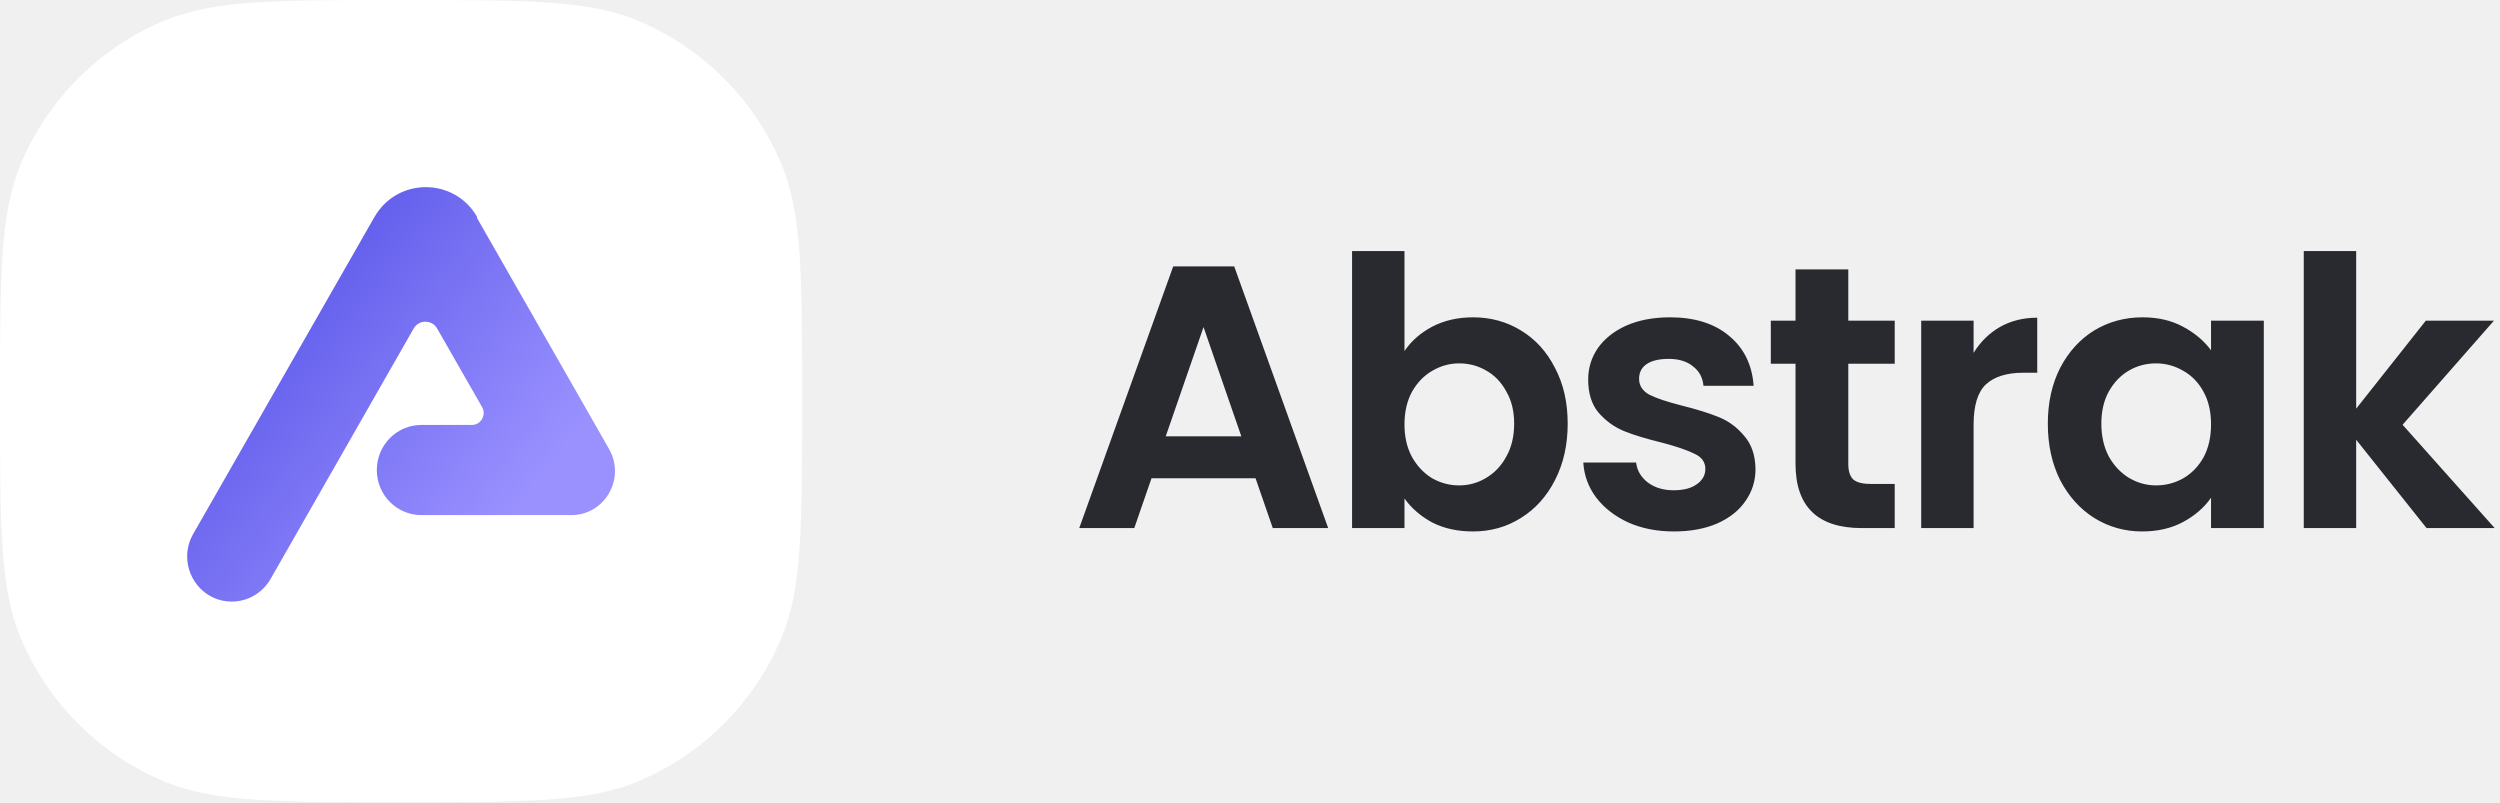
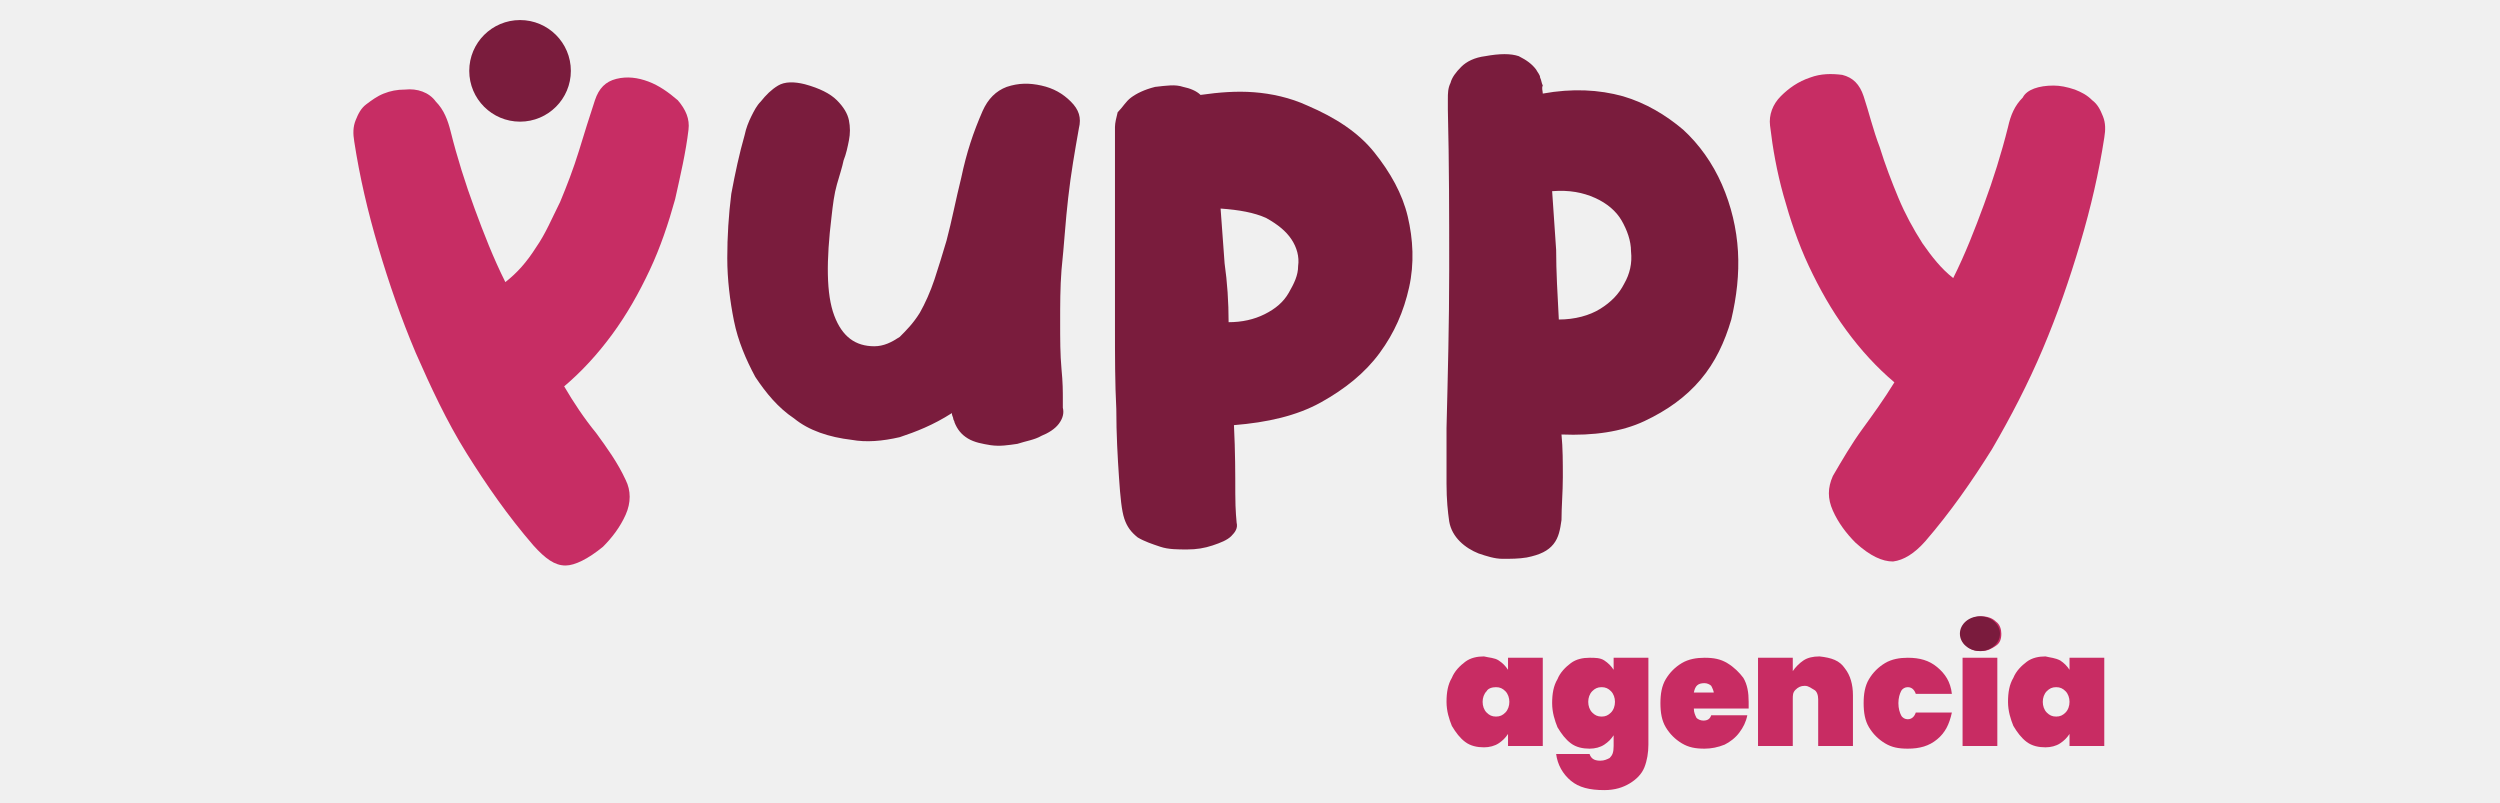
- <svg xmlns="http://www.w3.org/2000/svg" width="187" height="60" viewBox="0 0 187 60" fill="none">
-   <path d="M0 30C0 20.681 0 16.022 1.522 12.346C3.552 7.446 7.446 3.552 12.346 1.522C16.022 0 20.681 0 30 0V0C39.319 0 43.978 0 47.654 1.522C52.554 3.552 56.448 7.446 58.478 12.346C60 16.022 60 20.681 60 30V30C60 39.319 60 43.978 58.478 47.654C56.448 52.554 52.554 56.448 47.654 58.478C43.978 60 39.319 60 30 60V60C20.681 60 16.022 60 12.346 58.478C7.446 56.448 3.552 52.554 1.522 47.654C0 43.978 0 39.319 0 30V30Z" fill="white" />
-   <g clip-path="url(#clip0)">
-     <path d="M44.531 31.786L35.673 16.292L35.702 16.245C33.991 13.249 29.712 13.249 28.001 16.245L14.449 39.943C14.144 40.484 14 41.06 14 41.625C14 43.388 15.394 44.999 17.34 44.999C18.533 44.999 19.633 44.354 20.232 43.318L30.939 24.577C31.331 23.891 32.31 23.891 32.701 24.577L36.059 30.448C36.399 31.041 35.973 31.786 35.293 31.786H31.52C29.677 31.786 28.186 33.293 28.186 35.155V35.161C28.186 37.023 29.677 38.529 31.52 38.529H40.672H42.74C45.245 38.529 46.812 35.789 45.562 33.596L44.531 31.786Z" fill="url(#paint0_linear)" />
+ <svg xmlns="http://www.w3.org/2000/svg" version="1.1" id="Camada_1" x="0px" y="0px" viewBox="0 0 187 60" style="enable-background:new 0 0 187 60;" xml:space="preserve">
+   <style type="text/css">
+ 	.st0{fill:#7A1C3D;}
+ 	.st1{fill:#C72D64;}
+ 	.st2{fill:#C82C63;}
+ 	.st3{fill:#7A1B3D;}
+ </style>
+   <g>
+     <g>
+       <path class="st0" d="M73.5,8.3c0.4-0.9,1-1.5,1.8-1.8c0.9-0.3,1.7-0.3,2.6-0.1c0.9,0.2,1.6,0.6,2.2,1.2c0.6,0.6,0.8,1.2,0.6,2    c-0.3,1.7-0.6,3.4-0.8,5.2c-0.2,1.7-0.3,3.5-0.5,5.4c-0.1,1.3-0.1,2.6-0.1,3.9c0,1.3,0,2.4,0.1,3.5c0.1,1,0.1,1.7,0.1,2.2    c0,0.4,0,0.7,0,0.7c0.1,0.4,0,0.8-0.3,1.2c-0.3,0.4-0.8,0.7-1.3,0.9c-0.5,0.3-1.2,0.4-1.8,0.6c-0.7,0.1-1.3,0.2-2,0.1    c-0.6-0.1-1.2-0.2-1.7-0.5c-0.5-0.3-0.8-0.7-1-1.2c0-0.1-0.1-0.2-0.1-0.3c0-0.1-0.1-0.2-0.1-0.4c-1.4,0.9-2.7,1.4-3.9,1.8    c-1.3,0.3-2.5,0.4-3.6,0.2c-1.7-0.2-3.2-0.7-4.3-1.6c-1.2-0.8-2.1-1.9-2.9-3.1c-0.7-1.3-1.3-2.7-1.6-4.2c-0.3-1.5-0.5-3.1-0.5-4.7    c0-1.6,0.1-3.2,0.3-4.8c0.3-1.6,0.6-3,1-4.4c0.1-0.5,0.3-1,0.5-1.4c0.2-0.4,0.4-0.8,0.7-1.1c0.4-0.5,0.8-0.9,1.3-1.2    c0.5-0.3,1.2-0.3,2-0.1c1.1,0.3,1.9,0.7,2.4,1.2s0.8,1,0.9,1.5c0.1,0.5,0.1,1,0,1.5c-0.1,0.5-0.2,1-0.4,1.5    c-0.1,0.5-0.3,1.1-0.5,1.8s-0.3,1.5-0.4,2.4c-0.4,3.3-0.4,5.8,0.2,7.4c0.6,1.6,1.6,2.3,3,2.3c0.7,0,1.3-0.3,1.9-0.7    c0.5-0.5,1-1,1.5-1.8c0.4-0.7,0.8-1.6,1.1-2.5c0.3-0.9,0.6-1.9,0.9-2.9c0.4-1.5,0.7-3.1,1.1-4.7C72.3,11.4,72.8,9.9,73.5,8.3z" />
+       <path class="st0" d="M89.8,7.1c1.4-0.2,2.7-0.3,4-0.2c1.3,0.1,2.7,0.4,4,1c2.1,0.9,3.8,2,5,3.5c1.2,1.5,2.1,3.1,2.5,4.8    c0.4,1.7,0.5,3.5,0.1,5.3c-0.4,1.8-1.1,3.4-2.2,4.9c-1.1,1.5-2.6,2.7-4.4,3.7c-1.8,1-4,1.5-6.5,1.7c0.1,2,0.1,3.7,0.1,5.1    c0,1.4,0.1,2.1,0.1,2.2c0.1,0.4-0.1,0.7-0.4,1c-0.3,0.3-0.8,0.5-1.4,0.7c-0.6,0.2-1.2,0.3-1.9,0.3c-0.7,0-1.4,0-2-0.2    s-1.2-0.4-1.7-0.7c-0.5-0.4-0.8-0.8-1-1.4s-0.3-1.6-0.4-3.1c-0.1-1.5-0.2-3.2-0.2-5.1c-0.1-1.9-0.1-4-0.1-6.1c0-2.1,0-4.2,0-6.1    s0-3.6,0-5.1c0-1.5,0-2.5,0-3.1c0-0.1,0-0.3,0-0.7c0-0.3,0.1-0.7,0.2-1.1C84,8,84.2,7.6,84.6,7.3s1-0.6,1.8-0.8    c0.9-0.1,1.5-0.2,2.1,0C89,6.6,89.5,6.8,89.8,7.1z M91.9,24.1c1,0,1.9-0.2,2.7-0.6c0.8-0.4,1.4-0.9,1.8-1.6s0.7-1.3,0.7-2    c0.1-0.7-0.1-1.4-0.5-2s-1-1.1-1.9-1.6c-0.9-0.4-2-0.6-3.4-0.7c0.1,1.4,0.2,2.7,0.3,4.1C91.8,21.1,91.9,22.6,91.9,24.1z M115.4,7    c2.2-0.4,4.2-0.3,6,0.2c1.7,0.5,3.2,1.4,4.5,2.5c1.2,1.1,2.2,2.5,2.9,4.1c0.7,1.6,1.1,3.3,1.2,5c0.1,1.7-0.1,3.4-0.5,5.1    c-0.5,1.7-1.2,3.2-2.3,4.5c-1.1,1.3-2.5,2.3-4.2,3.1c-1.7,0.8-3.8,1.1-6.2,1c0.1,1,0.1,2.1,0.1,3.2c0,1.1-0.1,2.2-0.1,3.2    c-0.1,0.7-0.2,1.3-0.6,1.8s-1,0.8-2,1c-0.6,0.1-1.2,0.1-1.8,0.1c-0.6,0-1.2-0.2-1.8-0.4c-0.5-0.2-1-0.5-1.4-0.9    c-0.4-0.4-0.7-0.9-0.8-1.5c-0.1-0.7-0.2-1.6-0.2-2.8c0-1.2,0-2.6,0-4.2c0.1-4,0.2-7.9,0.2-11.8c0-3.9,0-7.9-0.1-12    c0-0.1,0-0.4,0-0.8c0-0.4,0-0.8,0.2-1.2c0.1-0.4,0.4-0.8,0.8-1.2c0.4-0.4,1-0.7,1.8-0.8c1.1-0.2,1.9-0.2,2.5,0    c0.6,0.3,1,0.6,1.3,1c0.1,0.2,0.3,0.4,0.3,0.6c0.1,0.2,0.1,0.4,0.2,0.6C115.3,6.6,115.4,6.8,115.4,7L115.4,7z M116.6,23.9    c1.2,0,2.3-0.3,3.1-0.8c0.8-0.5,1.4-1.1,1.8-1.9c0.4-0.7,0.6-1.5,0.5-2.4c0-0.8-0.3-1.6-0.7-2.3c-0.4-0.7-1.1-1.3-2-1.7    c-0.9-0.4-1.9-0.6-3.2-0.5c0.1,1.4,0.2,2.9,0.3,4.4C116.4,20.3,116.5,22,116.6,23.9z" />
+       <path class="st1" d="M153.6,6.4c0.5,0,1,0.1,1.6,0.3c0.5,0.2,0.9,0.4,1.3,0.8c0.4,0.3,0.6,0.7,0.8,1.2c0.2,0.5,0.2,1,0.1,1.6    c-0.4,2.6-1,5.2-1.8,7.9c-0.8,2.7-1.7,5.3-2.8,7.9s-2.4,5.1-3.8,7.5c-1.5,2.4-3.1,4.7-5,6.9c-0.8,0.9-1.6,1.4-2.4,1.5    c-0.8,0-1.7-0.4-2.8-1.4c-0.7-0.7-1.3-1.5-1.7-2.4c-0.4-0.9-0.4-1.7,0-2.6c0.7-1.2,1.4-2.4,2.2-3.5c0.8-1.1,1.6-2.2,2.4-3.5    c-1.3-1.1-2.5-2.4-3.6-3.9c-1.1-1.5-2-3.1-2.8-4.8c-0.8-1.7-1.4-3.5-1.9-5.3c-0.5-1.8-0.8-3.5-1-5.2c-0.1-0.8,0.2-1.6,0.8-2.2    s1.3-1.1,2.2-1.4c0.8-0.3,1.6-0.3,2.4-0.2c0.8,0.2,1.3,0.7,1.6,1.6c0.4,1.2,0.7,2.5,1.2,3.8c0.4,1.3,0.9,2.6,1.4,3.8    c0.5,1.2,1.1,2.3,1.8,3.4c0.7,1,1.4,1.9,2.3,2.6c0.9-1.8,1.6-3.6,2.3-5.5c0.7-1.9,1.3-3.8,1.8-5.8c0.2-0.9,0.5-1.6,1.1-2.2    C151.6,6.7,152.5,6.4,153.6,6.4z" />
+     </g>
  </g>
-   <path d="M93.916 35.776H86.132L84.844 39.5H80.728L87.756 19.928H92.32L99.348 39.5H95.204L93.916 35.776ZM92.852 32.64L90.024 24.464L87.196 32.64H92.852ZM105.055 26.256C105.559 25.509 106.25 24.903 107.127 24.436C108.023 23.969 109.04 23.736 110.179 23.736C111.504 23.736 112.699 24.063 113.763 24.716C114.846 25.369 115.695 26.303 116.311 27.516C116.946 28.711 117.263 30.101 117.263 31.688C117.263 33.275 116.946 34.684 116.311 35.916C115.695 37.129 114.846 38.072 113.763 38.744C112.699 39.416 111.504 39.752 110.179 39.752C109.022 39.752 108.004 39.528 107.127 39.08C106.268 38.613 105.578 38.016 105.055 37.288V39.5H101.135V18.78H105.055V26.256ZM113.259 31.688C113.259 30.755 113.063 29.952 112.671 29.28C112.298 28.589 111.794 28.067 111.159 27.712C110.543 27.357 109.871 27.18 109.143 27.18C108.434 27.18 107.762 27.367 107.127 27.74C106.511 28.095 106.007 28.617 105.615 29.308C105.242 29.999 105.055 30.811 105.055 31.744C105.055 32.677 105.242 33.489 105.615 34.18C106.007 34.871 106.511 35.403 107.127 35.776C107.762 36.131 108.434 36.308 109.143 36.308C109.871 36.308 110.543 36.121 111.159 35.748C111.794 35.375 112.298 34.843 112.671 34.152C113.063 33.461 113.259 32.64 113.259 31.688ZM125.208 39.752C123.938 39.752 122.8 39.528 121.792 39.08C120.784 38.613 119.981 37.988 119.384 37.204C118.805 36.42 118.488 35.552 118.432 34.6H122.38C122.454 35.197 122.744 35.692 123.248 36.084C123.77 36.476 124.414 36.672 125.18 36.672C125.926 36.672 126.505 36.523 126.916 36.224C127.345 35.925 127.56 35.543 127.56 35.076C127.56 34.572 127.298 34.199 126.776 33.956C126.272 33.695 125.46 33.415 124.34 33.116C123.182 32.836 122.23 32.547 121.484 32.248C120.756 31.949 120.121 31.492 119.58 30.876C119.057 30.26 118.796 29.429 118.796 28.384C118.796 27.525 119.038 26.741 119.524 26.032C120.028 25.323 120.737 24.763 121.652 24.352C122.585 23.941 123.677 23.736 124.928 23.736C126.776 23.736 128.25 24.203 129.352 25.136C130.453 26.051 131.06 27.292 131.172 28.86H127.42C127.364 28.244 127.102 27.759 126.636 27.404C126.188 27.031 125.581 26.844 124.816 26.844C124.106 26.844 123.556 26.975 123.164 27.236C122.79 27.497 122.604 27.861 122.604 28.328C122.604 28.851 122.865 29.252 123.388 29.532C123.91 29.793 124.722 30.064 125.824 30.344C126.944 30.624 127.868 30.913 128.596 31.212C129.324 31.511 129.949 31.977 130.472 32.612C131.013 33.228 131.293 34.049 131.312 35.076C131.312 35.972 131.06 36.775 130.556 37.484C130.07 38.193 129.361 38.753 128.428 39.164C127.513 39.556 126.44 39.752 125.208 39.752ZM138.253 27.208V34.712C138.253 35.235 138.375 35.617 138.617 35.86C138.879 36.084 139.308 36.196 139.905 36.196H141.725V39.5H139.261C135.957 39.5 134.305 37.895 134.305 34.684V27.208H132.457V23.988H134.305V20.152H138.253V23.988H141.725V27.208H138.253ZM147.625 26.396C148.129 25.575 148.782 24.931 149.585 24.464C150.406 23.997 151.339 23.764 152.385 23.764V27.88H151.349C150.117 27.88 149.183 28.169 148.549 28.748C147.933 29.327 147.625 30.335 147.625 31.772V39.5H143.705V23.988H147.625V26.396ZM153.177 31.688C153.177 30.12 153.485 28.729 154.101 27.516C154.736 26.303 155.585 25.369 156.649 24.716C157.732 24.063 158.936 23.736 160.261 23.736C161.418 23.736 162.426 23.969 163.285 24.436C164.162 24.903 164.862 25.491 165.385 26.2V23.988H169.333V39.5H165.385V37.232C164.881 37.96 164.181 38.567 163.285 39.052C162.408 39.519 161.39 39.752 160.233 39.752C158.926 39.752 157.732 39.416 156.649 38.744C155.585 38.072 154.736 37.129 154.101 35.916C153.485 34.684 153.177 33.275 153.177 31.688ZM165.385 31.744C165.385 30.792 165.198 29.98 164.825 29.308C164.452 28.617 163.948 28.095 163.313 27.74C162.678 27.367 161.997 27.18 161.269 27.18C160.541 27.18 159.869 27.357 159.253 27.712C158.637 28.067 158.133 28.589 157.741 29.28C157.368 29.952 157.181 30.755 157.181 31.688C157.181 32.621 157.368 33.443 157.741 34.152C158.133 34.843 158.637 35.375 159.253 35.748C159.888 36.121 160.56 36.308 161.269 36.308C161.997 36.308 162.678 36.131 163.313 35.776C163.948 35.403 164.452 34.88 164.825 34.208C165.198 33.517 165.385 32.696 165.385 31.744ZM181.506 39.5L176.242 32.892V39.5H172.322V18.78H176.242V30.568L181.45 23.988H186.546L179.714 31.772L186.602 39.5H181.506Z" fill="#292930" />
-   <defs>
-     <linearGradient id="paint0_linear" x1="22.731" y1="17.202" x2="42.676" y2="32.913" gradientUnits="userSpaceOnUse">
-       <stop stop-color="#5D59EA" />
-       <stop offset="1" stop-color="#9A91FF" />
-     </linearGradient>
-     <clipPath id="clip0">
-       <rect width="32" height="31" fill="white" transform="translate(14 14)" />
-     </clipPath>
-   </defs>
+   <g>
+     <g>
+       <path class="st1" d="M32.6,7.6c0.6,0.6,0.9,1.4,1.1,2.2c0.5,2,1.1,3.9,1.8,5.8c0.7,1.9,1.4,3.7,2.3,5.5c0.9-0.7,1.6-1.5,2.3-2.6    c0.7-1,1.2-2.2,1.8-3.4c0.5-1.2,1-2.5,1.4-3.8c0.4-1.3,0.8-2.6,1.2-3.8c0.3-0.9,0.8-1.4,1.6-1.6c0.8-0.2,1.6-0.1,2.4,0.2    c0.8,0.3,1.5,0.8,2.2,1.4c0.6,0.7,0.9,1.4,0.8,2.2c-0.2,1.7-0.6,3.4-1,5.2c-0.5,1.8-1.1,3.6-1.9,5.3c-0.8,1.7-1.7,3.3-2.8,4.8    c-1.1,1.5-2.3,2.8-3.6,3.9c0.7,1.2,1.5,2.4,2.4,3.5c0.8,1.1,1.6,2.2,2.2,3.5c0.4,0.8,0.4,1.7,0,2.6c-0.4,0.9-1,1.7-1.7,2.4    c-1.1,0.9-2.1,1.4-2.8,1.4c-0.8,0-1.5-0.5-2.4-1.5c-1.9-2.2-3.5-4.5-5-6.9c-1.5-2.4-2.7-5-3.8-7.5c-1.1-2.6-2-5.2-2.8-7.9    c-0.8-2.7-1.4-5.3-1.8-7.9c-0.1-0.6-0.1-1.1,0.1-1.6c0.2-0.5,0.4-0.9,0.8-1.2c0.4-0.3,0.8-0.6,1.3-0.8c0.5-0.2,1-0.3,1.6-0.3    C31.2,6.6,32.1,6.9,32.6,7.6z" />
+     </g>
+   </g>
+   <circle class="st0" cx="38.9" cy="5.3" r="3.8" />
+   <g>
+     <g>
+       <g>
+         <path class="st2" d="M112.1,49.4c0.3,0.2,0.5,0.4,0.7,0.7v-0.9h2.6v6.6h-2.6v-0.9c-0.2,0.3-0.4,0.5-0.7,0.7     c-0.3,0.2-0.7,0.3-1.1,0.3c-0.5,0-1-0.1-1.4-0.4c-0.4-0.3-0.7-0.7-1-1.2c-0.2-0.5-0.4-1.1-0.4-1.8c0-0.7,0.1-1.3,0.4-1.8     c0.2-0.5,0.6-0.9,1-1.2c0.4-0.3,0.9-0.4,1.4-0.4C111.4,49.2,111.8,49.2,112.1,49.4z M111.2,51.7c-0.2,0.2-0.3,0.5-0.3,0.8     s0.1,0.6,0.3,0.8c0.2,0.2,0.4,0.3,0.7,0.3c0.3,0,0.5-0.1,0.7-0.3c0.2-0.2,0.3-0.5,0.3-0.8s-0.1-0.6-0.3-0.8     c-0.2-0.2-0.4-0.3-0.7-0.3C111.6,51.4,111.3,51.5,111.2,51.7z" />
+         <path class="st2" d="M120,49.4c0.3,0.2,0.5,0.4,0.7,0.7v-0.9h2.6v6.5c0,0.6-0.1,1.2-0.3,1.7c-0.2,0.5-0.6,0.9-1.1,1.2     c-0.5,0.3-1.1,0.5-1.9,0.5c-1.1,0-1.9-0.2-2.5-0.7c-0.6-0.5-1-1.2-1.1-2h2.5c0.1,0.3,0.3,0.5,0.8,0.5c0.3,0,0.5-0.1,0.7-0.2     c0.2-0.2,0.3-0.4,0.3-0.9v-0.8c-0.2,0.3-0.4,0.5-0.7,0.7c-0.3,0.2-0.7,0.3-1.1,0.3c-0.5,0-1-0.1-1.4-0.4c-0.4-0.3-0.7-0.7-1-1.2     c-0.2-0.5-0.4-1.1-0.4-1.8c0-0.7,0.1-1.3,0.4-1.8c0.2-0.5,0.6-0.9,1-1.2c0.4-0.3,0.9-0.4,1.4-0.4C119.3,49.2,119.7,49.2,120,49.4     z M119.1,51.7c-0.2,0.2-0.3,0.5-0.3,0.8s0.1,0.6,0.3,0.8c0.2,0.2,0.4,0.3,0.7,0.3s0.5-0.1,0.7-0.3c0.2-0.2,0.3-0.5,0.3-0.8     s-0.1-0.6-0.3-0.8c-0.2-0.2-0.4-0.3-0.7-0.3S119.3,51.5,119.1,51.7z" />
+         <path class="st2" d="M130.8,53h-4.1c0,0.3,0.1,0.5,0.2,0.7c0.1,0.1,0.3,0.2,0.5,0.2c0.3,0,0.5-0.1,0.6-0.4h2.7     c-0.1,0.5-0.3,0.9-0.6,1.3c-0.3,0.4-0.7,0.7-1.1,0.9c-0.5,0.2-1,0.3-1.5,0.3c-0.7,0-1.2-0.1-1.7-0.4c-0.5-0.3-0.9-0.7-1.2-1.2     c-0.3-0.5-0.4-1.1-0.4-1.8c0-0.7,0.1-1.3,0.4-1.8c0.3-0.5,0.7-0.9,1.2-1.2c0.5-0.3,1.1-0.4,1.7-0.4c0.7,0,1.2,0.1,1.7,0.4     c0.5,0.3,0.9,0.7,1.2,1.1c0.3,0.5,0.4,1.1,0.4,1.8C130.8,52.6,130.8,52.8,130.8,53z M128.2,51.9c0-0.2-0.1-0.4-0.2-0.6     c-0.1-0.1-0.3-0.2-0.5-0.2c-0.5,0-0.7,0.2-0.8,0.7H128.2z" />
+         <path class="st2" d="M138,50c0.4,0.5,0.6,1.2,0.6,2v3.8h-2.6v-3.5c0-0.3-0.1-0.6-0.3-0.7s-0.4-0.3-0.7-0.3     c-0.3,0-0.5,0.1-0.7,0.3c-0.2,0.2-0.2,0.4-0.2,0.7v3.5h-2.6v-6.6h2.6v1c0.2-0.3,0.5-0.6,0.8-0.8c0.3-0.2,0.7-0.3,1.2-0.3     C137,49.2,137.6,49.4,138,50z" />
+         <path class="st2" d="M144.9,49.9c0.6,0.5,1,1.1,1.1,2h-2.7c-0.1-0.3-0.3-0.5-0.6-0.5c-0.2,0-0.4,0.1-0.5,0.3     c-0.1,0.2-0.2,0.5-0.2,0.9c0,0.4,0.1,0.7,0.2,0.9c0.1,0.2,0.3,0.3,0.5,0.3c0.3,0,0.5-0.2,0.6-0.5h2.7c-0.2,0.9-0.5,1.5-1.1,2     s-1.3,0.7-2.2,0.7c-0.7,0-1.2-0.1-1.7-0.4c-0.5-0.3-0.9-0.7-1.2-1.2c-0.3-0.5-0.4-1.1-0.4-1.8c0-0.7,0.1-1.3,0.4-1.8     c0.3-0.5,0.7-0.9,1.2-1.2c0.5-0.3,1.1-0.4,1.7-0.4C143.6,49.2,144.3,49.4,144.9,49.9z" />
+         <path class="st2" d="M147.1,46.5c0.3-0.2,0.6-0.4,1.1-0.4c0.4,0,0.8,0.1,1.1,0.4c0.3,0.2,0.4,0.6,0.4,0.9c0,0.4-0.1,0.7-0.4,0.9     c-0.3,0.2-0.6,0.4-1.1,0.4c-0.5,0-0.8-0.1-1.1-0.4c-0.3-0.2-0.4-0.5-0.4-0.9C146.7,47.1,146.8,46.8,147.1,46.5z M149.4,49.2v6.6     h-2.6v-6.6H149.4z" />
+         <path class="st2" d="M154.1,49.4c0.3,0.2,0.5,0.4,0.7,0.7v-0.9h2.6v6.6h-2.6v-0.9c-0.2,0.3-0.4,0.5-0.7,0.7     c-0.3,0.2-0.7,0.3-1.1,0.3c-0.5,0-1-0.1-1.4-0.4c-0.4-0.3-0.7-0.7-1-1.2c-0.2-0.5-0.4-1.1-0.4-1.8c0-0.7,0.1-1.3,0.4-1.8     c0.2-0.5,0.6-0.9,1-1.2c0.4-0.3,0.9-0.4,1.4-0.4C153.4,49.2,153.7,49.2,154.1,49.4z M153.1,51.7c-0.2,0.2-0.3,0.5-0.3,0.8     s0.1,0.6,0.3,0.8c0.2,0.2,0.4,0.3,0.7,0.3c0.3,0,0.5-0.1,0.7-0.3c0.2-0.2,0.3-0.5,0.3-0.8s-0.1-0.6-0.3-0.8     c-0.2-0.2-0.4-0.3-0.7-0.3C153.5,51.4,153.3,51.5,153.1,51.7z" />
+       </g>
+     </g>
+     <ellipse class="st3" cx="148.1" cy="47.4" rx="1.5" ry="1.3" />
+   </g>
</svg>
